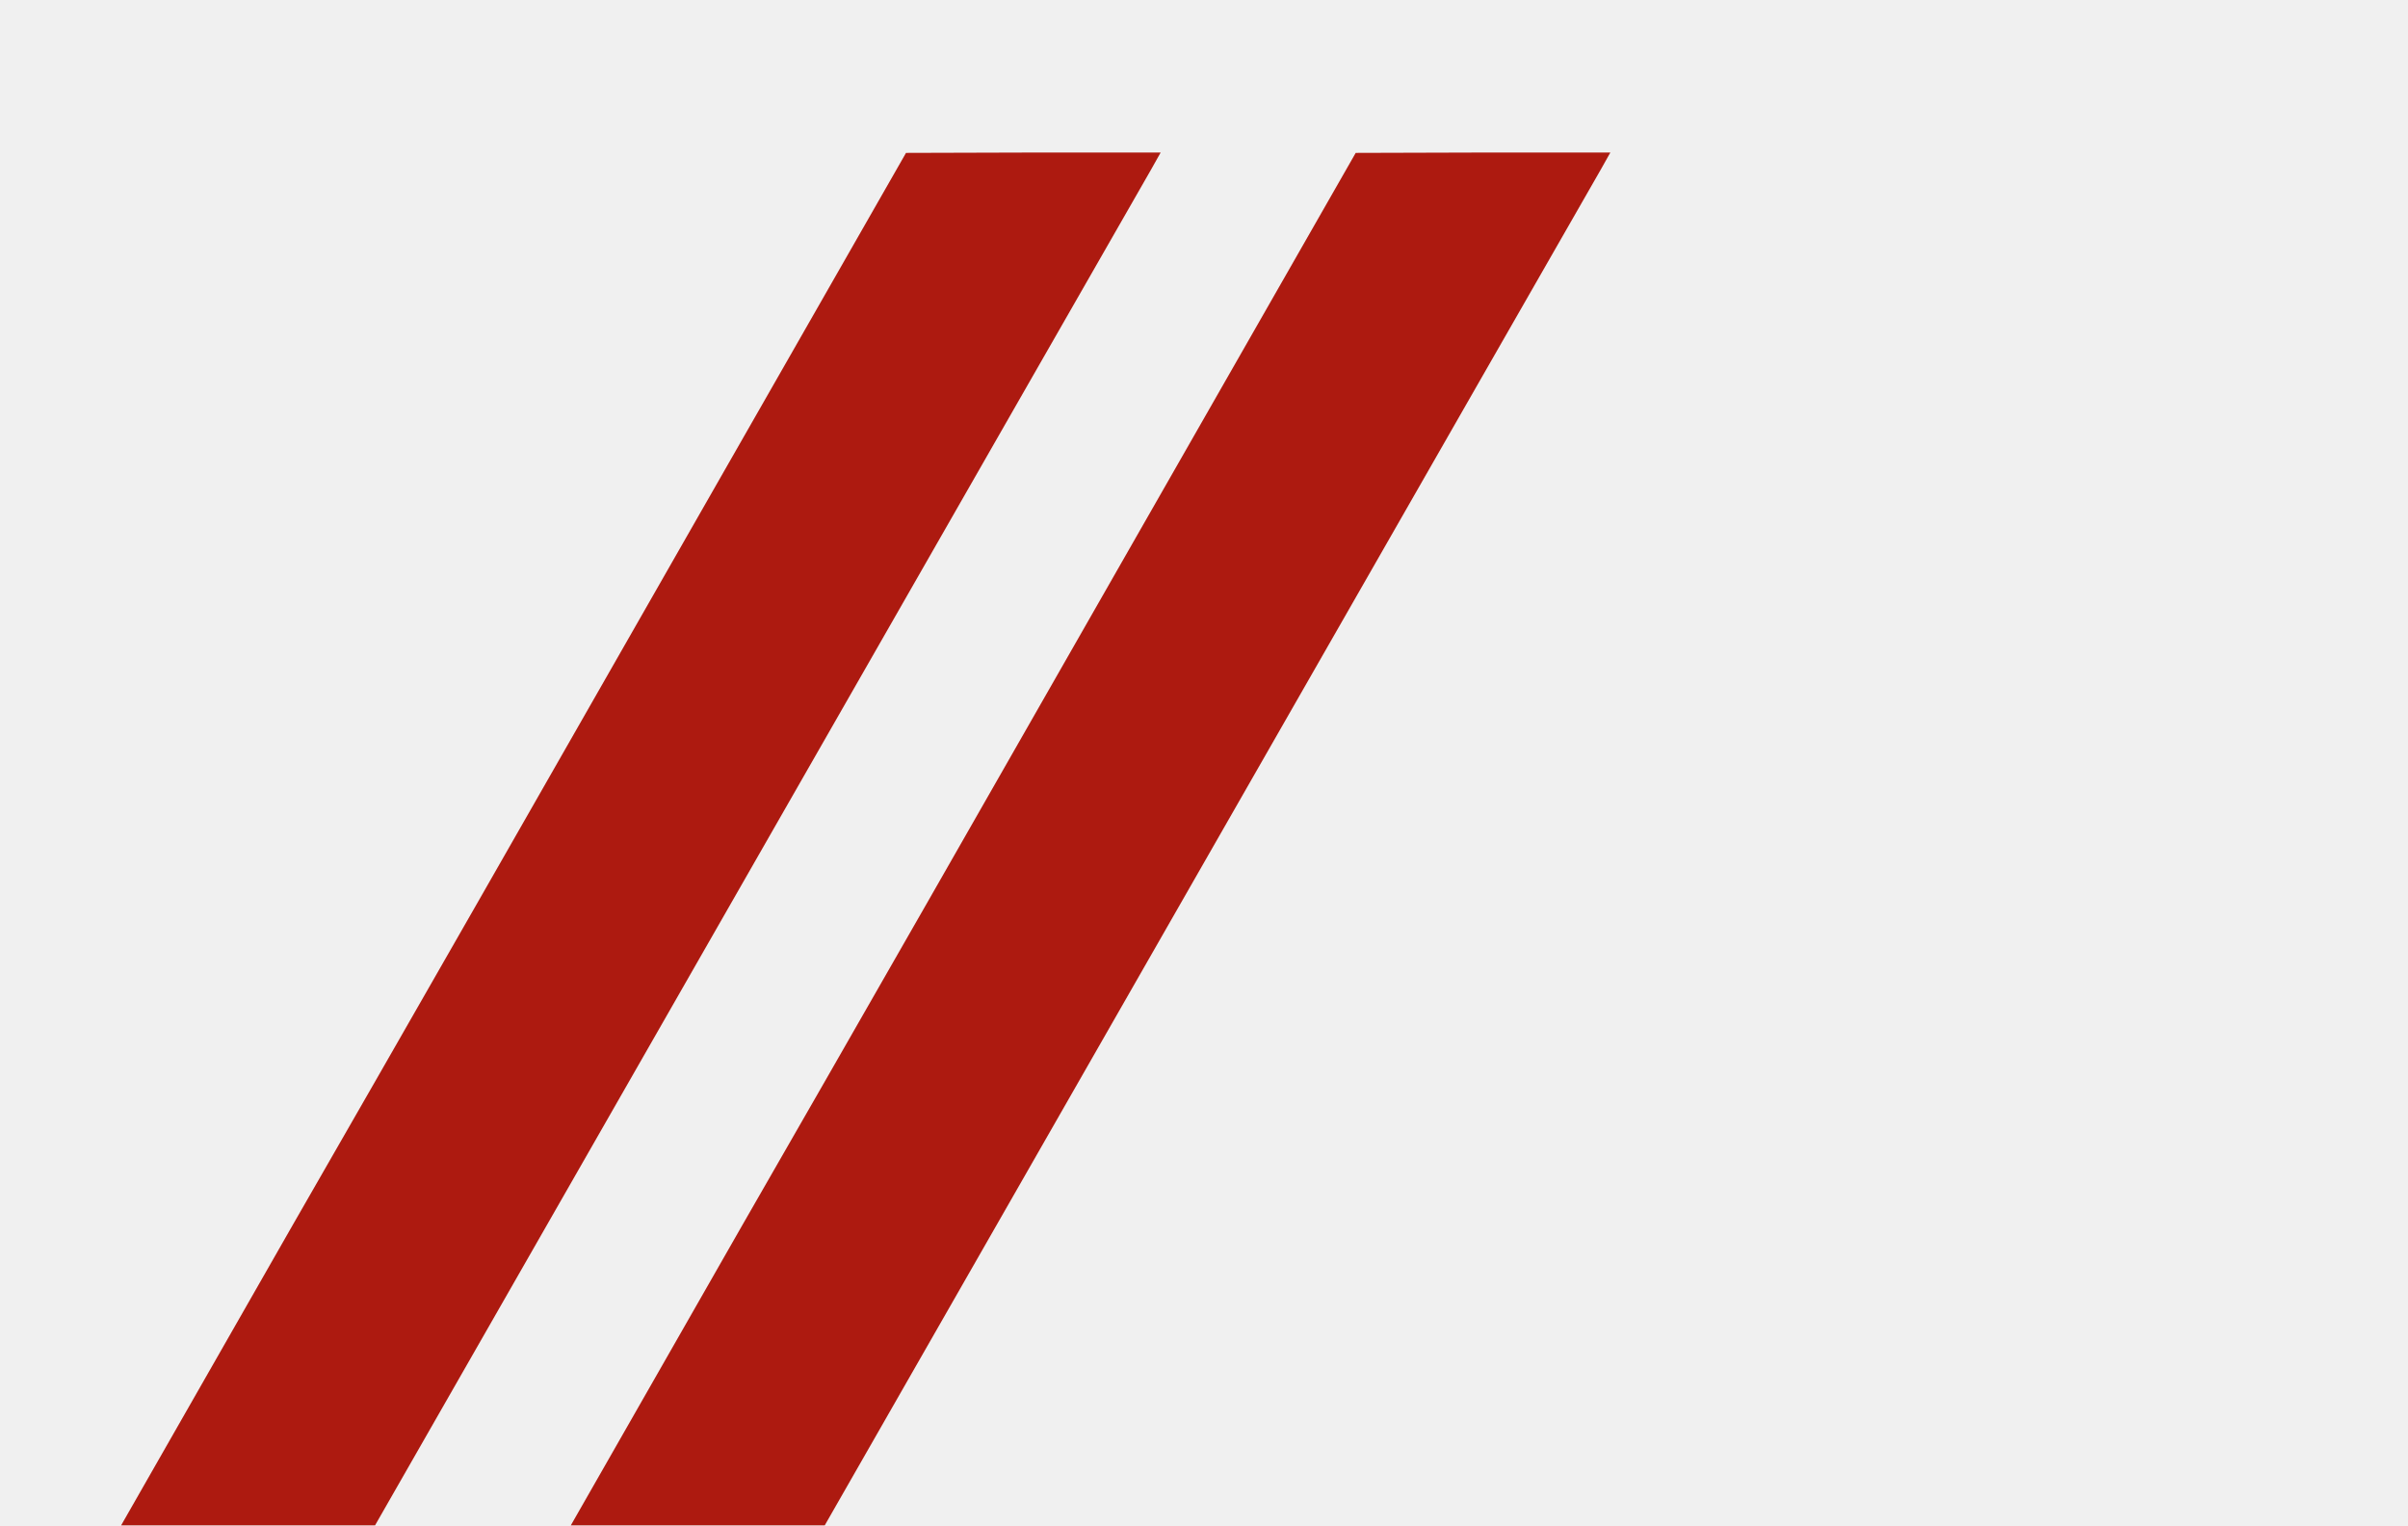
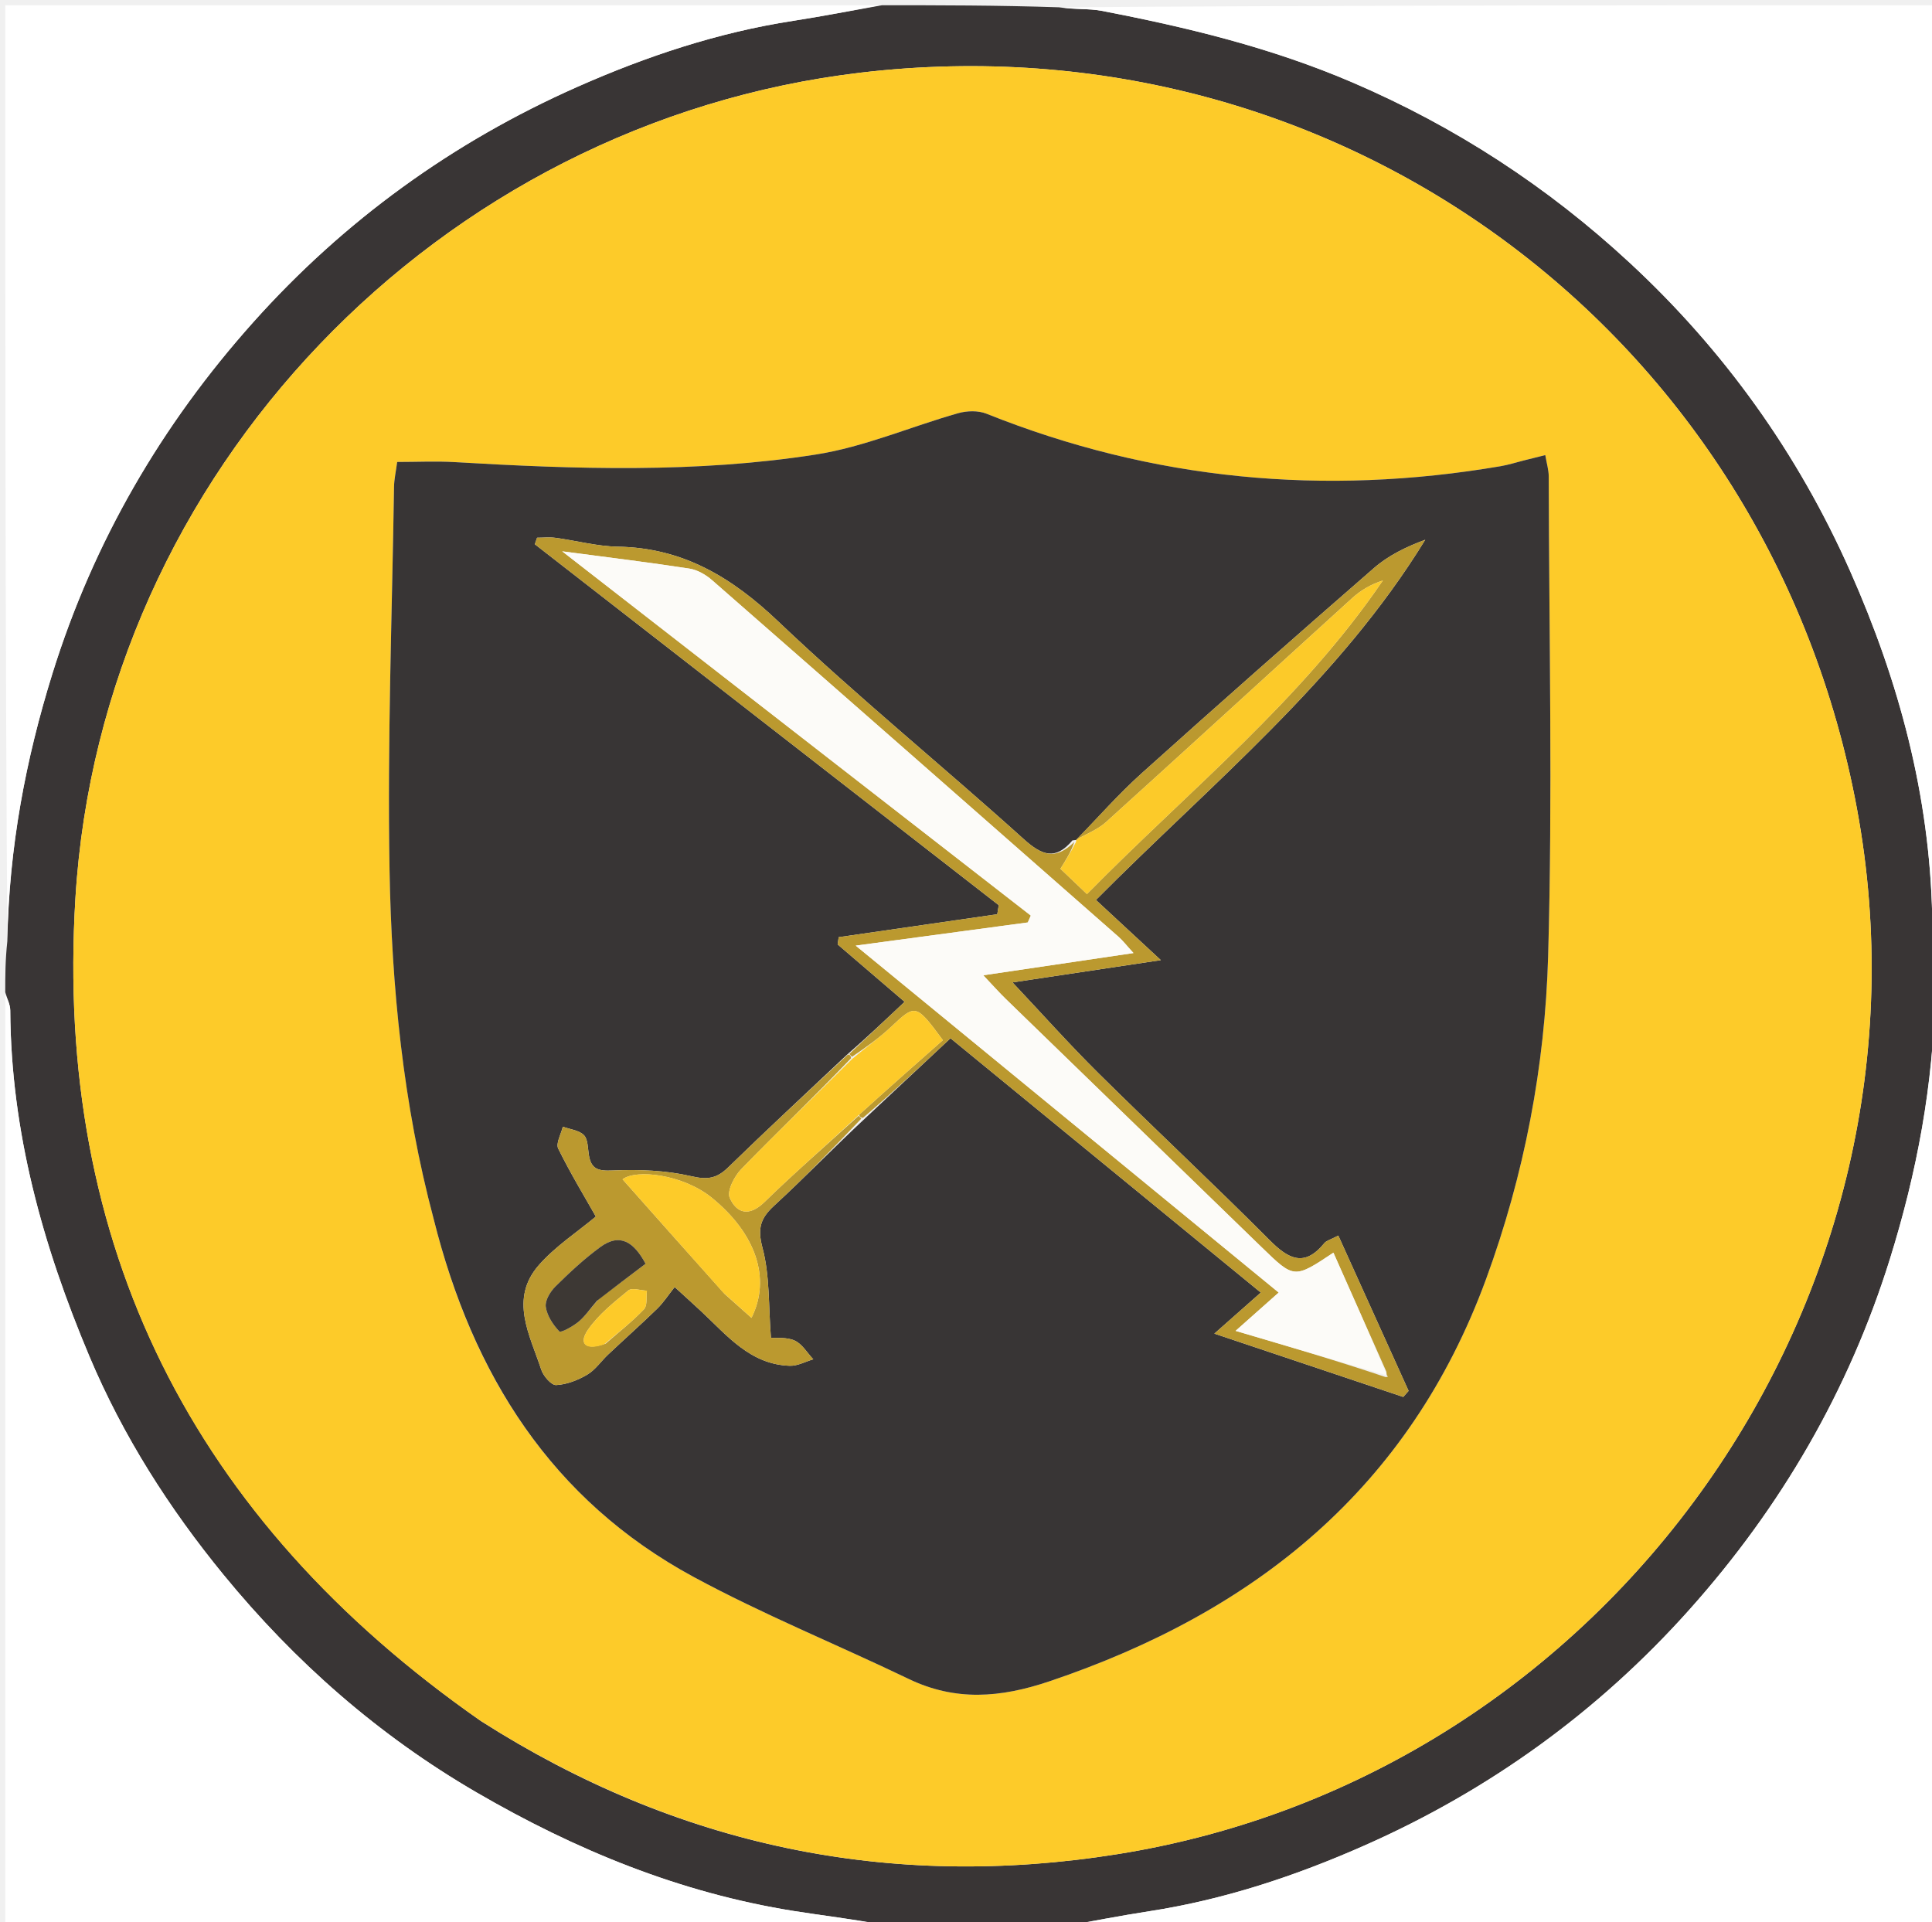
- <svg xmlns="http://www.w3.org/2000/svg" version="1.0" width="600pt" height="380pt" viewBox="-30 0 600 380" preserveAspectRatio="xMidYMid meet" id="svg3">
-   <defs id="defs3" />
-   <g transform="translate(0,380) scale(0.09,-0.09)" fill="#ad1a10" stroke="none">
-     <path d="M 1565,2732 C 1230,2145 741,1290 478,833 L 2,0 h 351 352 l 1060,1852 c 583,1018 1072,1873 1088,1900 l 27,48 h -352 l -353,-1 z" />
-     <path d="M 2810,2732 C 2475,2145 1986,1290 1723,833 L 1247,0 h 351 352 l 1060,1852 c 583,1018 1072,1873 1088,1900 l 27,48 h -352 l -353,-1 z" />
-   </g>
+ <svg xmlns="http://www.w3.org/2000/svg" version="1.1" id="Layer_1" x="0px" y="0px" width="100%" viewBox="0 0 368 366" enable-background="new 0 0 368 366" xml:space="preserve">
+   <path fill="#393535" opacity="1" stroke="none" d=" M1,189   C1,185.969 1,182.939 1.397,179.269   C1.725,161.381 4.883,144.667 9.999,128.252   C17.823,103.145 30.773,80.915 48.218,61.397   C65.523,42.036 86.211,27.063 109.989,16.536   C123.148,10.71 136.745,6.186 151.039,3.973   C156.71,3.095 162.347,1.998 168,1   C179.021,1 190.042,1 201.707,1.391   C204.843,1.857 207.398,1.599 209.815,2.062   C226.151,5.196 242.198,9.086 257.635,15.713   C277.283,24.147 294.819,35.602 310.383,50.017   C328.376,66.681 342.429,86.289 352.418,108.803   C361.72,129.771 367.555,151.49 368.042,174.527   C368.073,176.024 368.668,177.509 369,179   C369,182.031 369,185.061 368.602,188.728   C368.28,206.617 365.114,223.333 360,239.75   C352.178,264.858 339.225,287.088 321.78,306.606   C304.475,325.967 283.787,340.939 260.009,351.465   C246.851,357.291 233.255,361.814 218.961,364.027   C213.29,364.905 207.653,366.002 202,367   C190.979,367 179.958,367 168.293,366.609   C162.16,365.482 156.654,364.859 151.187,363.988   C129.524,360.536 109.641,352.379 90.752,341.393   C72.101,330.545 56.175,316.546 42.587,299.96   C32.219,287.303 23.434,273.537 17.038,258.365   C8.149,237.281 2.077,215.566 1.955,192.473   C1.949,191.313 1.332,190.157 1,189  M91.676,327.858   C128.925,351.608 169.41,360.128 213.003,353.14   C306.651,338.127 370.929,247.075 353.71,154.058   C336.958,63.563 255.18,3.107 164.021,13.828   C83.634,23.282 19.332,89.947 14.371,171.013   C10.322,237.171 36.644,289.455 91.676,327.858  z" />
+   <path fill="#FFFFFF" opacity="1" stroke="none" d=" M369,178.531   C368.668,177.509 368.073,176.024 368.042,174.527   C367.555,151.49 361.72,129.771 352.418,108.803   C342.429,86.289 328.376,66.681 310.383,50.017   C294.819,35.602 277.283,24.147 257.635,15.713   C242.198,9.086 226.151,5.196 209.815,2.062   C207.398,1.599 204.843,1.857 202.176,1.391   C257.596,1 313.192,1 369,1   C369,60.021 369,119.042 369,178.531  z" />
+   <path fill="#FFFFFF" opacity="1" stroke="none" d=" M167.531,1   C162.347,1.998 156.71,3.095 151.039,3.973   C136.745,6.186 123.148,10.71 109.989,16.536   C86.211,27.063 65.523,42.036 48.218,61.397   C30.773,80.915 17.823,103.145 9.999,128.252   C4.883,144.667 1.725,161.381 1.397,178.815   C1,119.742 1,60.484 1,1   C56.354,1 111.708,1 167.531,1  z" />
+   <path fill="#FFFFFF" opacity="1" stroke="none" d=" M1,189.469   C1.332,190.157 1.949,191.313 1.955,192.473   C2.077,215.566 8.149,237.281 17.038,258.365   C23.434,273.537 32.219,287.303 42.587,299.96   C56.175,316.546 72.101,330.545 90.752,341.393   C109.641,352.379 129.524,360.536 151.187,363.988   C156.654,364.859 162.16,365.482 167.824,366.609   C112.404,367 56.808,367 1,367   C1,307.979 1,248.958 1,189.469  z" />
+   <path fill="#FFFFFF" opacity="1" stroke="none" d=" M202.469,367   C207.653,366.002 213.29,364.905 218.961,364.027   C233.255,361.814 246.851,357.291 260.009,351.465   C283.787,340.939 304.475,325.967 321.78,306.606   C339.225,287.088 352.178,264.858 360,239.75   C365.114,223.333 368.28,206.617 368.602,189.182   C369,248.258 369,307.516 369,367   C313.646,367 258.292,367 202.469,367  z" />
+   <path fill="#FDCB29" opacity="1" stroke="none" d=" M91.38,327.651   C36.644,289.455 10.322,237.171 14.371,171.013   C19.332,89.947 83.634,23.282 164.021,13.828   C255.18,3.107 336.958,63.563 353.71,154.058   C370.929,247.075 306.651,338.127 213.003,353.14   C169.41,360.128 128.925,351.608 91.38,327.651  M82.725,232.665   C90.046,261.891 105.065,285.709 132.089,300.345   C145.359,307.532 159.432,313.227 173.055,319.777   C181.995,324.076 190.545,323.388 199.862,320.252   C239.094,307.045 268.449,283.443 283.054,243.648   C290.34,223.795 294.286,203.125 294.882,182.16   C295.747,151.716 295.061,121.228 294.998,90.759   C294.996,89.513 294.606,88.269 294.339,86.681   C292.704,87.09 291.458,87.401 290.212,87.714   C288.762,88.078 287.329,88.541 285.86,88.792   C252.284,94.528 219.614,91.491 187.901,78.8   C186.325,78.169 184.178,78.229 182.505,78.703   C173.451,81.268 164.629,85.13 155.418,86.572   C132.624,90.143 109.606,89.374 86.632,88.021   C83.053,87.811 79.451,87.992 75.653,87.992   C75.415,89.81 75.075,91.276 75.053,92.747   C74.687,117.059 73.768,141.383 74.2,165.683   C74.596,187.965 76.748,210.184 82.725,232.665  z" />
+   <path fill="#383535" opacity="1" stroke="none" d=" M82.624,232.266   C76.748,210.184 74.596,187.965 74.2,165.683   C73.768,141.383 74.687,117.059 75.053,92.747   C75.075,91.276 75.415,89.81 75.653,87.992   C79.451,87.992 83.053,87.811 86.632,88.021   C109.606,89.374 132.624,90.143 155.418,86.572   C164.629,85.13 173.451,81.268 182.505,78.703   C184.178,78.229 186.325,78.169 187.901,78.8   C219.614,91.491 252.284,94.528 285.86,88.792   C287.329,88.541 288.762,88.078 290.212,87.714   C291.458,87.401 292.704,87.09 294.339,86.681   C294.606,88.269 294.996,89.513 294.998,90.759   C295.061,121.228 295.747,151.716 294.882,182.16   C294.286,203.125 290.34,223.795 283.054,243.648   C268.449,283.443 239.094,307.045 199.862,320.252   C190.545,323.388 181.995,324.076 173.055,319.777   C159.432,313.227 145.359,307.532 132.089,300.345   C105.065,285.709 90.046,261.891 82.624,232.266  M204.267,160.076   C201.043,163.904 198.475,162.962 194.975,159.807   C179.506,145.861 163.309,132.699 148.226,118.358   C139.371,109.939 130.059,104.339 117.679,104.127   C113.72,104.059 109.783,102.977 105.824,102.443   C104.67,102.287 103.476,102.419 102.301,102.419   C102.157,102.832 102.013,103.246 101.869,103.659   C131.325,126.577 160.781,149.496 190.238,172.414   C190.143,172.988 190.048,173.562 189.954,174.136   C179.884,175.593 169.814,177.05 159.744,178.507   C159.681,178.969 159.619,179.43 159.556,179.892   C163.629,183.383 167.702,186.873 172.307,190.819   C168.541,194.371 165.157,197.563 161.171,201.039   C153.665,208.132 146.092,215.155 138.695,222.36   C136.544,224.455 134.79,224.754 131.731,224.046   C126.871,222.921 121.683,222.709 116.672,222.941   C113.899,223.068 112.599,222.679 112.161,219.985   C111.949,218.679 112.002,216.998 111.214,216.203   C110.284,215.267 108.573,215.106 107.201,214.609   C106.871,216.021 105.837,217.779 106.332,218.784   C108.674,223.533 111.433,228.076 113.493,231.718   C109.989,234.643 105.87,237.329 102.718,240.875   C96.92,247.394 100.933,254.269 103.095,260.882   C103.494,262.102 105.014,263.864 105.937,263.817   C107.954,263.714 110.082,262.882 111.858,261.83   C113.407,260.913 114.504,259.252 115.857,257.979   C118.96,255.06 122.141,252.222 125.196,249.255   C126.336,248.148 127.213,246.772 128.507,245.144   C130.44,246.912 132.023,248.333 133.578,249.785   C138.505,254.383 142.908,259.897 150.437,260.143   C151.914,260.191 153.42,259.343 154.912,258.908   C153.754,257.681 152.803,256.003 151.381,255.35   C149.85,254.646 147.877,254.904 146.847,254.81   C146.362,248.679 146.644,242.973 145.245,237.715   C144.254,233.99 144.822,232.068 147.452,229.648   C153.205,224.354 158.658,218.732 164.838,212.963   C170.155,207.977 175.471,202.99 181.048,197.76   C200.841,213.982 220.379,229.994 240.151,246.199   C237.221,248.79 234.675,251.04 231.308,254.017   C243.938,258.252 255.611,262.165 267.284,266.079   C267.624,265.694 267.963,265.31 268.303,264.925   C263.87,255.128 259.437,245.332 254.917,235.34   C253.39,236.143 252.643,236.306 252.265,236.77   C248.469,241.428 245.452,239.85 241.804,236.188   C231.106,225.446 220.013,215.097 209.24,204.428   C203.625,198.866 198.357,192.954 192.859,187.123   C201.811,185.778 210.842,184.421 221.112,182.879   C216.278,178.398 212.586,174.976 208.749,171.418   C230.853,149.16 255.044,129.611 271.473,102.811   C267.847,104.149 264.455,105.806 261.704,108.199   C246.878,121.093 232.146,134.098 217.528,147.228   C213.1,151.205 209.139,155.703 205,160   C205,160 204.963,159.963 204.267,160.076  z" />
+   <path fill="#BB992F" opacity="1" stroke="none" d=" M161.772,200.755   C165.157,197.563 168.541,194.371 172.307,190.819   C167.702,186.873 163.629,183.383 159.556,179.892   C159.619,179.43 159.681,178.969 159.744,178.507   C169.814,177.05 179.884,175.593 189.954,174.136   C190.048,173.562 190.143,172.988 190.238,172.414   C160.781,149.496 131.325,126.577 101.869,103.659   C102.013,103.246 102.157,102.832 102.301,102.419   C103.476,102.419 104.67,102.287 105.824,102.443   C109.783,102.977 113.72,104.059 117.679,104.127   C130.059,104.339 139.371,109.939 148.226,118.358   C163.309,132.699 179.506,145.861 194.975,159.807   C198.475,162.962 201.043,163.904 204.628,160.37   C204.042,162.18 203.096,163.695 201.983,165.478   C203.609,167.029 205.122,168.472 207.039,170.301   C226.427,150.584 247.845,133.448 263.395,110.575   C261.123,111.288 259.199,112.433 257.574,113.908   C241.931,128.111 226.367,142.4 210.691,156.566   C209.077,158.025 206.887,158.846 204.964,159.962   C209.139,155.703 213.1,151.205 217.528,147.228   C232.146,134.098 246.878,121.093 261.704,108.199   C264.455,105.806 267.847,104.149 271.473,102.811   C255.044,129.611 230.853,149.16 208.749,171.418   C212.586,174.976 216.278,178.398 221.112,182.879   C210.842,184.421 201.811,185.778 192.859,187.123   C198.357,192.954 203.625,198.866 209.24,204.428   C220.013,215.097 231.106,225.446 241.804,236.188   C245.452,239.85 248.469,241.428 252.265,236.77   C252.643,236.306 253.39,236.143 254.917,235.34   C259.437,245.332 263.87,255.128 268.303,264.925   C267.963,265.31 267.624,265.694 267.284,266.079   C255.611,262.165 243.938,258.252 231.308,254.017   C234.675,251.04 237.221,248.79 240.151,246.199   C220.379,229.994 200.841,213.982 181.048,197.76   C175.471,202.99 170.155,207.977 164.366,212.926   C163.893,212.889 163.554,212.535 163.725,212.258   C169.204,207.297 174.51,202.611 179.597,198.12   C174.444,191.149 174.385,191.208 169.69,195.626   C167.438,197.744 164.873,199.53 162.28,201.289   C162.11,201.111 161.772,200.755 161.772,200.755  M263.922,262.293   C264.076,262.256 264.229,262.219 264.383,262.183   C264.246,262.129 264.109,262.076 264.074,261.276   C260.725,253.749 257.375,246.222 253.984,238.6   C246.506,243.575 246.507,243.574 240.35,237.6   C224.085,221.82 207.816,206.045 191.56,190.256   C190.333,189.064 189.198,187.777 187.29,185.762   C197.356,184.272 206.272,182.953 215.901,181.528   C214.554,180.054 213.873,179.154 213.042,178.423   C187.262,155.765 161.478,133.111 135.642,110.515   C134.45,109.473 132.847,108.54 131.319,108.304   C123.768,107.135 116.177,106.219 107.086,105.012   C137.551,128.693 166.95,151.544 196.348,174.395   C196.154,174.83 195.96,175.265 195.766,175.701   C185.181,177.126 174.596,178.552 162.992,180.114   C190.27,202.487 216.733,224.192 243.561,246.196   C240.839,248.614 238.553,250.645 235.348,253.491   C245.486,256.479 254.771,259.215 263.922,262.293  z" />
+   <path fill="#BB992F" opacity="1" stroke="none" d=" M164.063,213.067   C158.658,218.732 153.205,224.354 147.452,229.648   C144.822,232.068 144.254,233.99 145.245,237.715   C146.644,242.973 146.362,248.679 146.847,254.81   C147.877,254.904 149.85,254.646 151.381,255.35   C152.803,256.003 153.754,257.681 154.912,258.908   C153.42,259.343 151.914,260.191 150.437,260.143   C142.908,259.897 138.505,254.383 133.578,249.785   C132.023,248.333 130.44,246.912 128.507,245.144   C127.213,246.772 126.336,248.148 125.196,249.255   C122.141,252.222 118.96,255.06 115.857,257.979   C114.504,259.252 113.407,260.913 111.858,261.83   C110.082,262.882 107.954,263.714 105.937,263.817   C105.014,263.864 103.494,262.102 103.095,260.882   C100.933,254.269 96.92,247.394 102.718,240.875   C105.87,237.329 109.989,234.643 113.493,231.718   C111.433,228.076 108.674,223.533 106.332,218.784   C105.837,217.779 106.871,216.021 107.201,214.609   C108.573,215.106 110.284,215.267 111.214,216.203   C112.002,216.998 111.949,218.679 112.161,219.985   C112.599,222.679 113.899,223.068 116.672,222.941   C121.683,222.709 126.871,222.921 131.731,224.046   C134.79,224.754 136.544,224.455 138.695,222.36   C146.092,215.155 153.665,208.132 161.472,200.897   C161.772,200.755 162.11,201.111 162.106,201.563   C155.11,208.874 148.03,215.648 141.205,222.67   C139.881,224.032 138.422,226.859 138.99,228.142   C140.309,231.127 142.692,231.808 145.62,228.953   C151.419,223.297 157.556,217.988 163.554,212.535   C163.554,212.535 163.893,212.889 164.063,213.067  M138.035,246.478   C139.697,247.954 141.358,249.431 143.139,251.015   C146.942,243.447 143.902,234.863 135.539,228.1   C130.088,223.692 121.186,222.633 118.581,224.626   C124.777,231.608 131.153,238.793 138.035,246.478  M113.991,247.491   C116.977,245.235 119.963,242.978 122.966,240.71   C120.783,236.643 118.148,234.747 114.347,237.526   C111.298,239.756 108.5,242.365 105.807,245.026   C104.818,246.003 103.788,247.702 103.957,248.907   C104.194,250.599 105.328,252.333 106.546,253.6   C106.838,253.904 109.134,252.636 110.214,251.738   C111.47,250.693 112.403,249.26 113.991,247.491  M115.389,255.908   C117.842,253.755 120.427,251.729 122.667,249.374   C123.344,248.663 123.064,247.042 123.223,245.837   C122.016,245.793 120.377,245.223 119.679,245.797   C116.912,248.07 113.988,250.39 111.988,253.29   C110.108,256.016 111.614,257.287 115.389,255.908  z" />
+   <path fill="#FCFBF8" opacity="1" stroke="none" d=" M264.056,261.952   C254.771,259.215 245.486,256.479 235.348,253.491   C238.553,250.645 240.839,248.614 243.561,246.196   C216.733,224.192 190.27,202.487 162.992,180.114   C174.596,178.552 185.181,177.126 195.766,175.701   C195.96,175.265 196.154,174.83 196.348,174.395   C166.95,151.544 137.551,128.693 107.086,105.012   C116.177,106.219 123.768,107.135 131.319,108.304   C132.847,108.54 134.45,109.473 135.642,110.515   C161.478,133.111 187.262,155.765 213.042,178.423   C213.873,179.154 214.554,180.054 215.901,181.528   C206.272,182.953 197.356,184.272 187.29,185.762   C189.198,187.777 190.333,189.064 191.56,190.256   C207.816,206.045 224.085,221.82 240.35,237.6   C246.507,243.574 246.506,243.575 253.984,238.6   C257.375,246.222 260.725,253.749 264.044,261.632   C264.014,261.987 264.056,261.952 264.056,261.952  z" />
+   <path fill="#FCCA29" opacity="1" stroke="none" d=" M204.982,159.981   C206.887,158.846 209.077,158.025 210.691,156.566   C226.367,142.4 241.931,128.111 257.574,113.908   C259.199,112.433 261.123,111.288 263.395,110.575   C247.845,133.448 226.427,150.584 207.039,170.301   C205.122,168.472 203.609,167.029 201.983,165.478   C203.096,163.695 204.042,162.18 204.975,160.314   C204.963,159.963 205,160 204.982,159.981  z" />
+   <path fill="#FDCA29" opacity="1" stroke="none" d=" M163.725,212.258   C157.556,217.988 151.419,223.297 145.62,228.953   C142.692,231.808 140.309,231.127 138.99,228.142   C138.422,226.859 139.881,224.032 141.205,222.67   C148.03,215.648 155.11,208.874 162.275,201.74   C164.873,199.53 167.438,197.744 169.69,195.626   C174.385,191.208 174.444,191.149 179.597,198.12   C174.51,202.611 169.204,207.297 163.725,212.258  z" />
+   <path fill="#FCFBF8" opacity="1" stroke="none" d=" M263.993,262.005   C264.109,262.076 264.246,262.129 264.383,262.183   C264.229,262.219 264.076,262.256 263.989,262.122   C264.056,261.952 264.014,261.987 263.993,262.005  z" />
+   <path fill="#FDCB29" opacity="1" stroke="none" d=" M137.782,246.228   C131.153,238.793 124.777,231.608 118.581,224.626   C121.186,222.633 130.088,223.692 135.539,228.1   C143.902,234.863 146.942,243.447 143.139,251.015   C141.358,249.431 139.697,247.954 137.782,246.228  z" />
+   <path fill="#3D3834" opacity="1" stroke="none" d=" M113.733,247.744   C112.403,249.26 111.47,250.693 110.214,251.738   C109.134,252.636 106.838,253.904 106.546,253.6   C105.328,252.333 104.194,250.599 103.957,248.907   C103.788,247.702 104.818,246.003 105.807,245.026   C108.5,242.365 111.298,239.756 114.347,237.526   C118.148,234.747 120.783,236.643 122.966,240.71   C119.963,242.978 116.977,245.235 113.733,247.744  z" />
+   <path fill="#FDCA29" opacity="1" stroke="none" d=" M115.067,256.056   C111.614,257.287 110.108,256.016 111.988,253.29   C113.988,250.39 116.912,248.07 119.679,245.797   C120.377,245.223 122.016,245.793 123.223,245.837   C123.064,247.042 123.344,248.663 122.667,249.374   C120.427,251.729 117.842,253.755 115.067,256.056  z" />
</svg>
